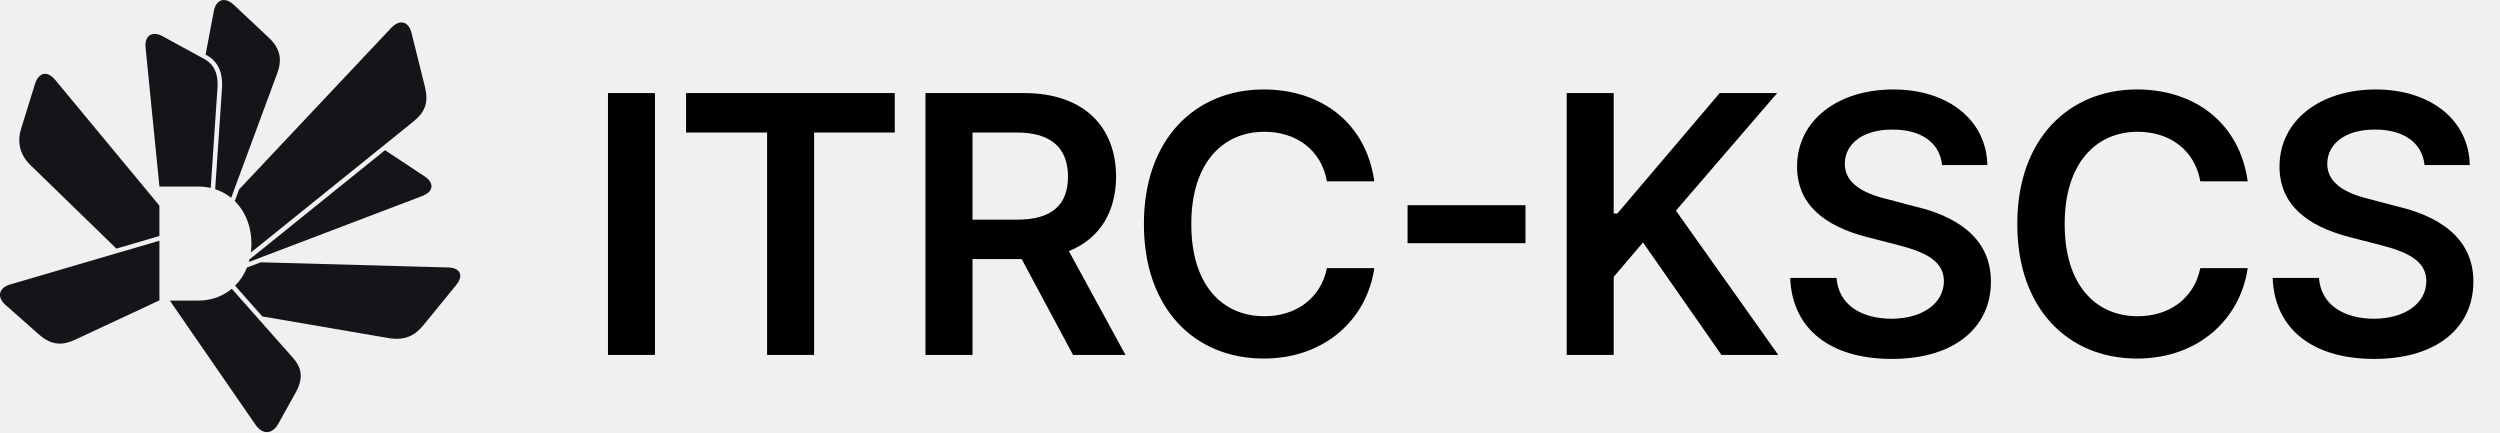
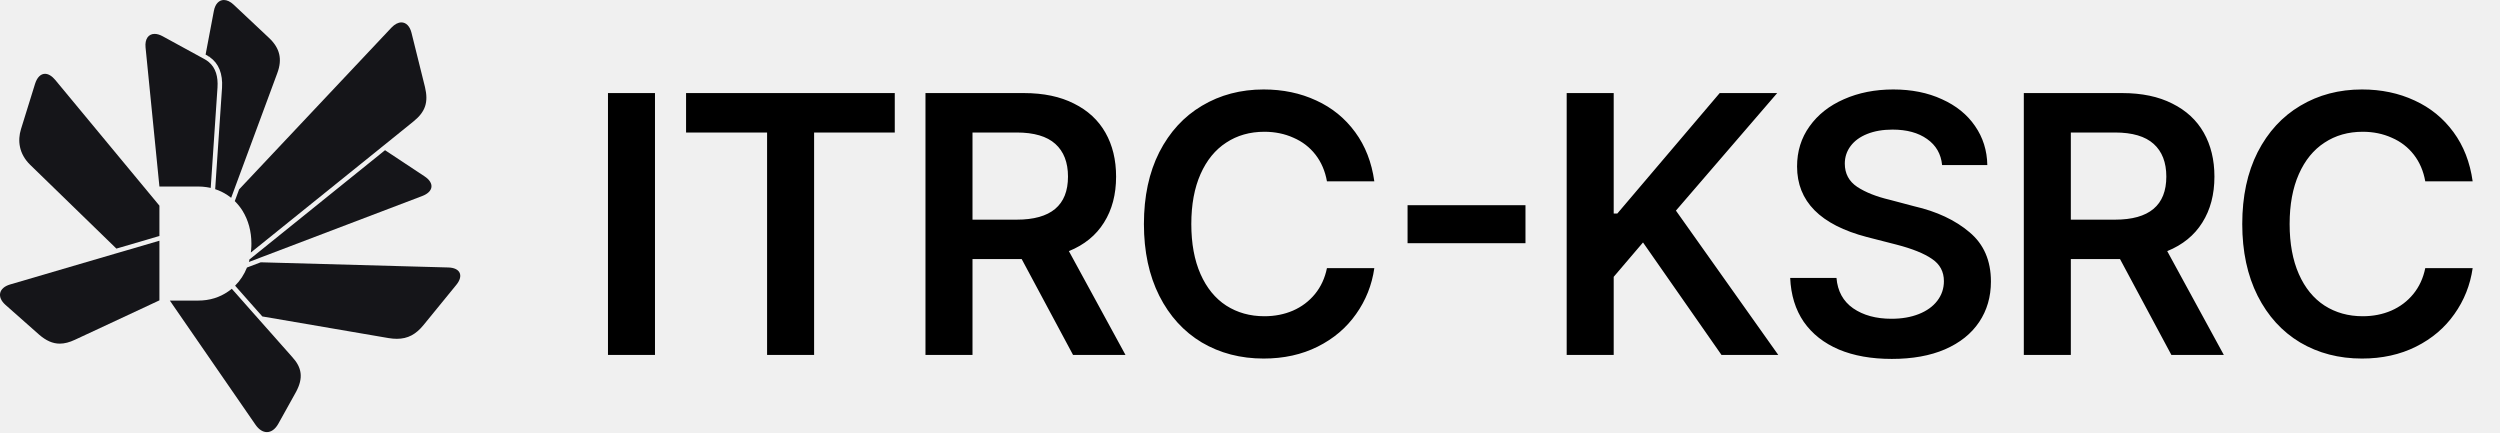
- <svg xmlns="http://www.w3.org/2000/svg" viewBox="0 0 162 28" fill="none">
-   <g clip-path="url(#clip0_5_248)">
+ <svg xmlns="http://www.w3.org/2000/svg" width="162" height="28" viewBox="0 0 162 28" fill="none">
+   <g clip-path="url(#clip0_6_54)">
    <path d="M10.33 15.598V19.463L4.856 22.017C4.504 22.182 4.183 22.268 3.874 22.268C3.416 22.268 2.988 22.078 2.53 21.681L0.358 19.759C-0.221 19.248 -0.084 18.649 0.659 18.432L7.46 16.438H7.462L7.624 16.391L7.785 16.344L7.947 16.297L8.108 16.25L10.33 15.598Z" fill="#151519" />
    <path d="M10.33 13.326V15.293L10.246 15.316L7.867 16.015L7.703 16.062L7.544 16.109H7.542L1.953 10.678C1.221 9.962 1.133 9.102 1.36 8.367L2.271 5.433C2.406 5.004 2.645 4.783 2.917 4.783C3.126 4.783 3.357 4.914 3.578 5.178L10.33 13.326Z" fill="#151519" />
    <path d="M19.179 25.403L18.037 27.456C17.831 27.824 17.565 28 17.295 28C17.037 28 16.775 27.838 16.559 27.526L11.238 19.816L11.123 19.647V19.645L11.005 19.477H12.854C13.592 19.477 14.247 19.264 14.783 18.89C14.824 18.864 14.865 18.835 14.904 18.804C14.944 18.774 14.983 18.743 15.02 18.712L16.225 20.074V20.076L16.38 20.25L16.536 20.426L16.691 20.6L16.692 20.602L16.845 20.776H16.847L18.931 23.129C19.557 23.808 19.678 24.479 19.179 25.403Z" fill="#151519" />
    <path d="M29.572 18.455L27.445 21.062C26.954 21.663 26.432 21.955 25.714 21.955C25.543 21.955 25.361 21.939 25.168 21.906L17 20.506L16.755 20.23L16.686 20.154L15.239 18.518L15.235 18.512C15.563 18.185 15.824 17.786 16.004 17.336L16.231 17.25L16.896 16.997L29.047 17.332C29.824 17.352 30.059 17.858 29.572 18.455Z" fill="#151519" />
    <path d="M16.146 16.829H16.166C16.168 16.823 16.17 16.815 16.17 16.809L16.146 16.829Z" fill="#151519" />
    <path d="M27.353 12.705L16.847 16.702L16.499 16.839H16.489L16.127 16.976C16.141 16.927 16.154 16.878 16.166 16.829C16.168 16.823 16.17 16.815 16.17 16.809L16.323 16.688L16.438 16.594L24.708 9.928L24.878 9.791L24.951 9.733L27.519 11.433C28.171 11.87 28.089 12.428 27.353 12.705Z" fill="#151519" />
    <path d="M16.17 16.809C16.17 16.815 16.168 16.823 16.166 16.829H16.146L16.17 16.809Z" fill="#151519" />
    <path d="M26.782 7.879L24.935 9.371L24.816 9.466L24.814 9.468L24.694 9.564L24.452 9.76L16.254 16.365C16.264 16.297 16.27 16.228 16.276 16.16C16.282 16.093 16.285 16.029 16.288 15.962V15.96C16.289 15.901 16.291 15.843 16.291 15.782C16.291 14.989 16.088 14.265 15.724 13.672C15.699 13.631 15.671 13.59 15.646 13.551V13.549C15.616 13.508 15.589 13.469 15.56 13.43C15.53 13.39 15.501 13.351 15.468 13.312C15.438 13.273 15.405 13.234 15.37 13.197C15.321 13.138 15.268 13.083 15.213 13.03L15.255 12.921L15.495 12.271L25.365 1.791C25.581 1.564 25.806 1.452 26.009 1.452C26.305 1.452 26.555 1.685 26.665 2.125L27.539 5.642C27.77 6.619 27.578 7.239 26.782 7.879Z" fill="#151519" />
    <path d="M14.094 5.67L13.654 12.177C13.607 12.165 13.558 12.155 13.509 12.148C13.462 12.138 13.413 12.13 13.363 12.124C13.198 12.099 13.028 12.087 12.854 12.087H10.33L9.432 3.075C9.377 2.525 9.62 2.196 10.019 2.196C10.171 2.196 10.346 2.245 10.535 2.347L12.995 3.691L13.13 3.765H13.132L13.267 3.84C13.314 3.865 13.359 3.895 13.4 3.922C13.447 3.953 13.49 3.987 13.531 4.022C13.985 4.403 14.137 4.975 14.094 5.67Z" fill="#151519" />
    <path d="M17.972 4.73L15.239 12.114L15.11 12.465L14.979 12.819C14.94 12.788 14.902 12.758 14.861 12.729C14.822 12.7 14.781 12.67 14.74 12.645C14.497 12.482 14.229 12.351 13.944 12.259L13.948 12.197L14.388 5.689C14.443 4.777 14.177 4.11 13.591 3.699L13.594 3.685L13.427 3.595C13.421 3.589 13.415 3.587 13.41 3.583H13.408L13.323 3.536L13.858 0.71C13.944 0.249 14.196 0 14.507 0C14.703 0 14.922 0.098 15.139 0.301L17.434 2.458C18.134 3.118 18.305 3.83 17.972 4.73Z" fill="#151519" />
    <path d="M13.408 3.583L13.323 3.538V3.536L13.408 3.583Z" fill="#151519" />
    <path d="M13.593 3.685L13.591 3.699C13.54 3.662 13.486 3.626 13.427 3.595L13.593 3.685Z" fill="#151519" />
    <path d="M13.427 3.595C13.486 3.626 13.54 3.662 13.591 3.699L13.593 3.685L13.427 3.595Z" fill="#151519" />
    <path d="M13.323 3.536V3.538L13.408 3.583L13.323 3.536Z" fill="#151519" />
  </g>
-   <path d="M42.443 6.031V23H39.397V6.031H42.443ZM44.457 8.586V6.031H57.981V8.586H52.754V23H49.707V8.586H44.457ZM59.971 23V6.031H66.347C70.237 6.031 72.311 8.211 72.323 11.445C72.311 13.754 71.257 15.465 69.264 16.273L72.932 23H69.534L66.206 16.789H63.018V23H59.971ZM63.018 14.234H65.878C68.175 14.246 69.206 13.262 69.206 11.445C69.206 9.641 68.175 8.586 65.878 8.586H63.018V14.234ZM85.986 11.75C85.622 9.711 83.993 8.539 81.931 8.539C79.153 8.539 77.185 10.672 77.197 14.516C77.185 18.418 79.165 20.492 81.931 20.492C83.947 20.492 85.575 19.367 85.986 17.375H89.056C88.587 20.633 85.903 23.234 81.884 23.234C77.407 23.234 74.115 19.988 74.126 14.516C74.115 9.031 77.443 5.797 81.884 5.797C85.634 5.797 88.528 7.977 89.056 11.75H85.986ZM98.851 13.297V15.758H91.21V13.297H98.851ZM101.521 23V6.031H104.568V13.836H104.803L111.436 6.031H115.162L108.6 13.648L115.232 23H111.553L106.467 15.711L104.568 17.938V23H101.521ZM125.848 10.695C125.696 9.23 124.465 8.387 122.637 8.398C120.704 8.387 119.555 9.324 119.543 10.602C119.532 12.031 121.043 12.617 122.45 12.945L124.043 13.367C126.575 13.953 129.012 15.289 129.012 18.242C129.012 21.219 126.657 23.258 122.59 23.258C118.641 23.258 116.133 21.359 116.004 18.008H119.004C119.145 19.777 120.633 20.645 122.567 20.656C124.571 20.645 125.954 19.672 125.965 18.219C125.954 16.883 124.735 16.32 122.895 15.852L120.973 15.359C118.184 14.633 116.45 13.227 116.45 10.789C116.45 7.789 119.11 5.797 122.684 5.797C126.282 5.797 128.731 7.824 128.778 10.695H125.848ZM142.581 11.75C142.218 9.711 140.589 8.539 138.526 8.539C135.749 8.539 133.78 10.672 133.792 14.516C133.78 18.418 135.761 20.492 138.526 20.492C140.542 20.492 142.171 19.367 142.581 17.375H145.651C145.182 20.633 142.499 23.234 138.479 23.234C134.003 23.234 130.71 19.988 130.721 14.516C130.71 9.031 134.038 5.797 138.479 5.797C142.229 5.797 145.124 7.977 145.651 11.75H142.581ZM157.111 10.695C156.958 9.23 155.728 8.387 153.9 8.398C151.966 8.387 150.818 9.324 150.806 10.602C150.794 12.031 152.306 12.617 153.712 12.945L155.306 13.367C157.837 13.953 160.275 15.289 160.275 18.242C160.275 21.219 157.919 23.258 153.853 23.258C149.904 23.258 147.396 21.359 147.267 18.008H150.267C150.407 19.777 151.896 20.645 153.829 20.656C155.833 20.645 157.216 19.672 157.228 18.219C157.216 16.883 155.997 16.32 154.157 15.852L152.236 15.359C149.446 14.633 147.712 13.227 147.712 10.789C147.712 7.789 150.372 5.797 153.946 5.797C157.544 5.797 159.993 7.824 160.04 10.695H157.111Z" fill="black" />
+   <path d="M42.443 23H39.397V6.031H42.443V23ZM44.457 6.031H57.981V8.586H52.754V23H49.707V8.586H44.457V6.031ZM59.971 6.031H66.347C67.62 6.031 68.702 6.258 69.593 6.711C70.491 7.156 71.171 7.785 71.632 8.598C72.093 9.41 72.323 10.359 72.323 11.445C72.323 12.602 72.061 13.594 71.538 14.422C71.022 15.25 70.264 15.867 69.264 16.273L72.932 23H69.534L66.206 16.789H63.018V23H59.971V6.031ZM65.878 14.234C68.097 14.234 69.206 13.305 69.206 11.445C69.206 10.523 68.932 9.816 68.385 9.324C67.839 8.832 67.003 8.586 65.878 8.586H63.018V14.234H65.878ZM85.986 11.75C85.868 11.086 85.622 10.512 85.247 10.027C84.872 9.543 84.396 9.176 83.818 8.926C83.247 8.668 82.618 8.539 81.931 8.539C80.993 8.539 80.169 8.773 79.458 9.242C78.747 9.703 78.193 10.383 77.794 11.281C77.396 12.18 77.197 13.258 77.197 14.516C77.197 15.781 77.396 16.863 77.794 17.762C78.193 18.66 78.747 19.34 79.458 19.801C80.177 20.262 81.001 20.492 81.931 20.492C82.603 20.492 83.22 20.371 83.782 20.129C84.353 19.879 84.829 19.52 85.212 19.051C85.595 18.582 85.853 18.023 85.986 17.375H89.056C88.9 18.469 88.505 19.461 87.872 20.352C87.247 21.242 86.419 21.945 85.388 22.461C84.357 22.977 83.189 23.234 81.884 23.234C80.392 23.234 79.056 22.887 77.876 22.191C76.704 21.488 75.786 20.48 75.122 19.168C74.458 17.848 74.126 16.297 74.126 14.516C74.126 12.727 74.458 11.176 75.122 9.863C75.794 8.551 76.716 7.547 77.888 6.852C79.068 6.148 80.4 5.797 81.884 5.797C83.134 5.797 84.271 6.035 85.294 6.512C86.318 6.98 87.157 7.664 87.814 8.562C88.47 9.453 88.884 10.516 89.056 11.75H85.986ZM98.851 15.758H91.21V13.297H98.851V15.758ZM101.521 6.031H104.568V13.836H104.803L111.436 6.031H115.162L108.6 13.648L115.232 23H111.553L106.467 15.711L104.568 17.938V23H101.521V6.031ZM125.848 10.695C125.778 9.977 125.454 9.414 124.875 9.008C124.305 8.602 123.559 8.398 122.637 8.398C122.012 8.398 121.465 8.492 120.996 8.68C120.528 8.867 120.168 9.129 119.918 9.465C119.668 9.801 119.543 10.18 119.543 10.602C119.543 11.25 119.813 11.754 120.352 12.113C120.891 12.465 121.59 12.742 122.45 12.945L124.043 13.367C125.504 13.703 126.696 14.262 127.618 15.043C128.547 15.816 129.012 16.883 129.012 18.242C129.012 19.234 128.758 20.109 128.25 20.867C127.743 21.625 127.004 22.215 126.036 22.637C125.075 23.051 123.926 23.258 122.59 23.258C121.27 23.258 120.125 23.055 119.157 22.648C118.188 22.234 117.43 21.637 116.883 20.855C116.344 20.066 116.051 19.117 116.004 18.008H119.004C119.075 18.867 119.434 19.523 120.082 19.977C120.739 20.43 121.567 20.656 122.567 20.656C123.231 20.656 123.821 20.555 124.336 20.352C124.852 20.148 125.25 19.863 125.532 19.496C125.821 19.121 125.965 18.695 125.965 18.219C125.965 17.602 125.707 17.121 125.192 16.777C124.684 16.426 123.918 16.117 122.895 15.852L120.973 15.359C117.957 14.57 116.45 13.047 116.45 10.789C116.45 9.805 116.719 8.938 117.258 8.188C117.797 7.43 118.539 6.844 119.485 6.43C120.438 6.008 121.504 5.797 122.684 5.797C123.871 5.797 124.922 6.008 125.836 6.43C126.758 6.844 127.473 7.422 127.981 8.164C128.496 8.906 128.762 9.75 128.778 10.695H125.848ZM131.143 6.031H137.518C138.792 6.031 139.874 6.258 140.764 6.711C141.663 7.156 142.343 7.785 142.804 8.598C143.264 9.41 143.495 10.359 143.495 11.445C143.495 12.602 143.233 13.594 142.71 14.422C142.194 15.25 141.436 15.867 140.436 16.273L144.104 23H140.706L137.378 16.789H134.19V23H131.143V6.031ZM137.05 14.234C139.268 14.234 140.378 13.305 140.378 11.445C140.378 10.523 140.104 9.816 139.557 9.324C139.011 8.832 138.175 8.586 137.05 8.586H134.19V14.234H137.05ZM157.157 11.75C157.04 11.086 156.794 10.512 156.419 10.027C156.044 9.543 155.568 9.176 154.989 8.926C154.419 8.668 153.79 8.539 153.103 8.539C152.165 8.539 151.341 8.773 150.63 9.242C149.919 9.703 149.364 10.383 148.966 11.281C148.568 12.18 148.368 13.258 148.368 14.516C148.368 15.781 148.568 16.863 148.966 17.762C149.364 18.66 149.919 19.34 150.63 19.801C151.349 20.262 152.173 20.492 153.103 20.492C153.775 20.492 154.392 20.371 154.954 20.129C155.525 19.879 156.001 19.52 156.384 19.051C156.767 18.582 157.025 18.023 157.157 17.375H160.228C160.071 18.469 159.677 19.461 159.044 20.352C158.419 21.242 157.591 21.945 156.56 22.461C155.529 22.977 154.361 23.234 153.056 23.234C151.564 23.234 150.228 22.887 149.048 22.191C147.876 21.488 146.958 20.48 146.294 19.168C145.63 17.848 145.298 16.297 145.298 14.516C145.298 12.727 145.63 11.176 146.294 9.863C146.966 8.551 147.888 7.547 149.06 6.852C150.239 6.148 151.571 5.797 153.056 5.797C154.306 5.797 155.443 6.035 156.466 6.512C157.489 6.98 158.329 7.664 158.986 8.562C159.642 9.453 160.056 10.516 160.228 11.75H157.157Z" fill="black" />
  <defs>
-     <clipPath id="clip0_5_248">
+     <clipPath id="clip0_6_54">
      <rect width="29.826" height="28" fill="white" />
    </clipPath>
  </defs>
</svg>
